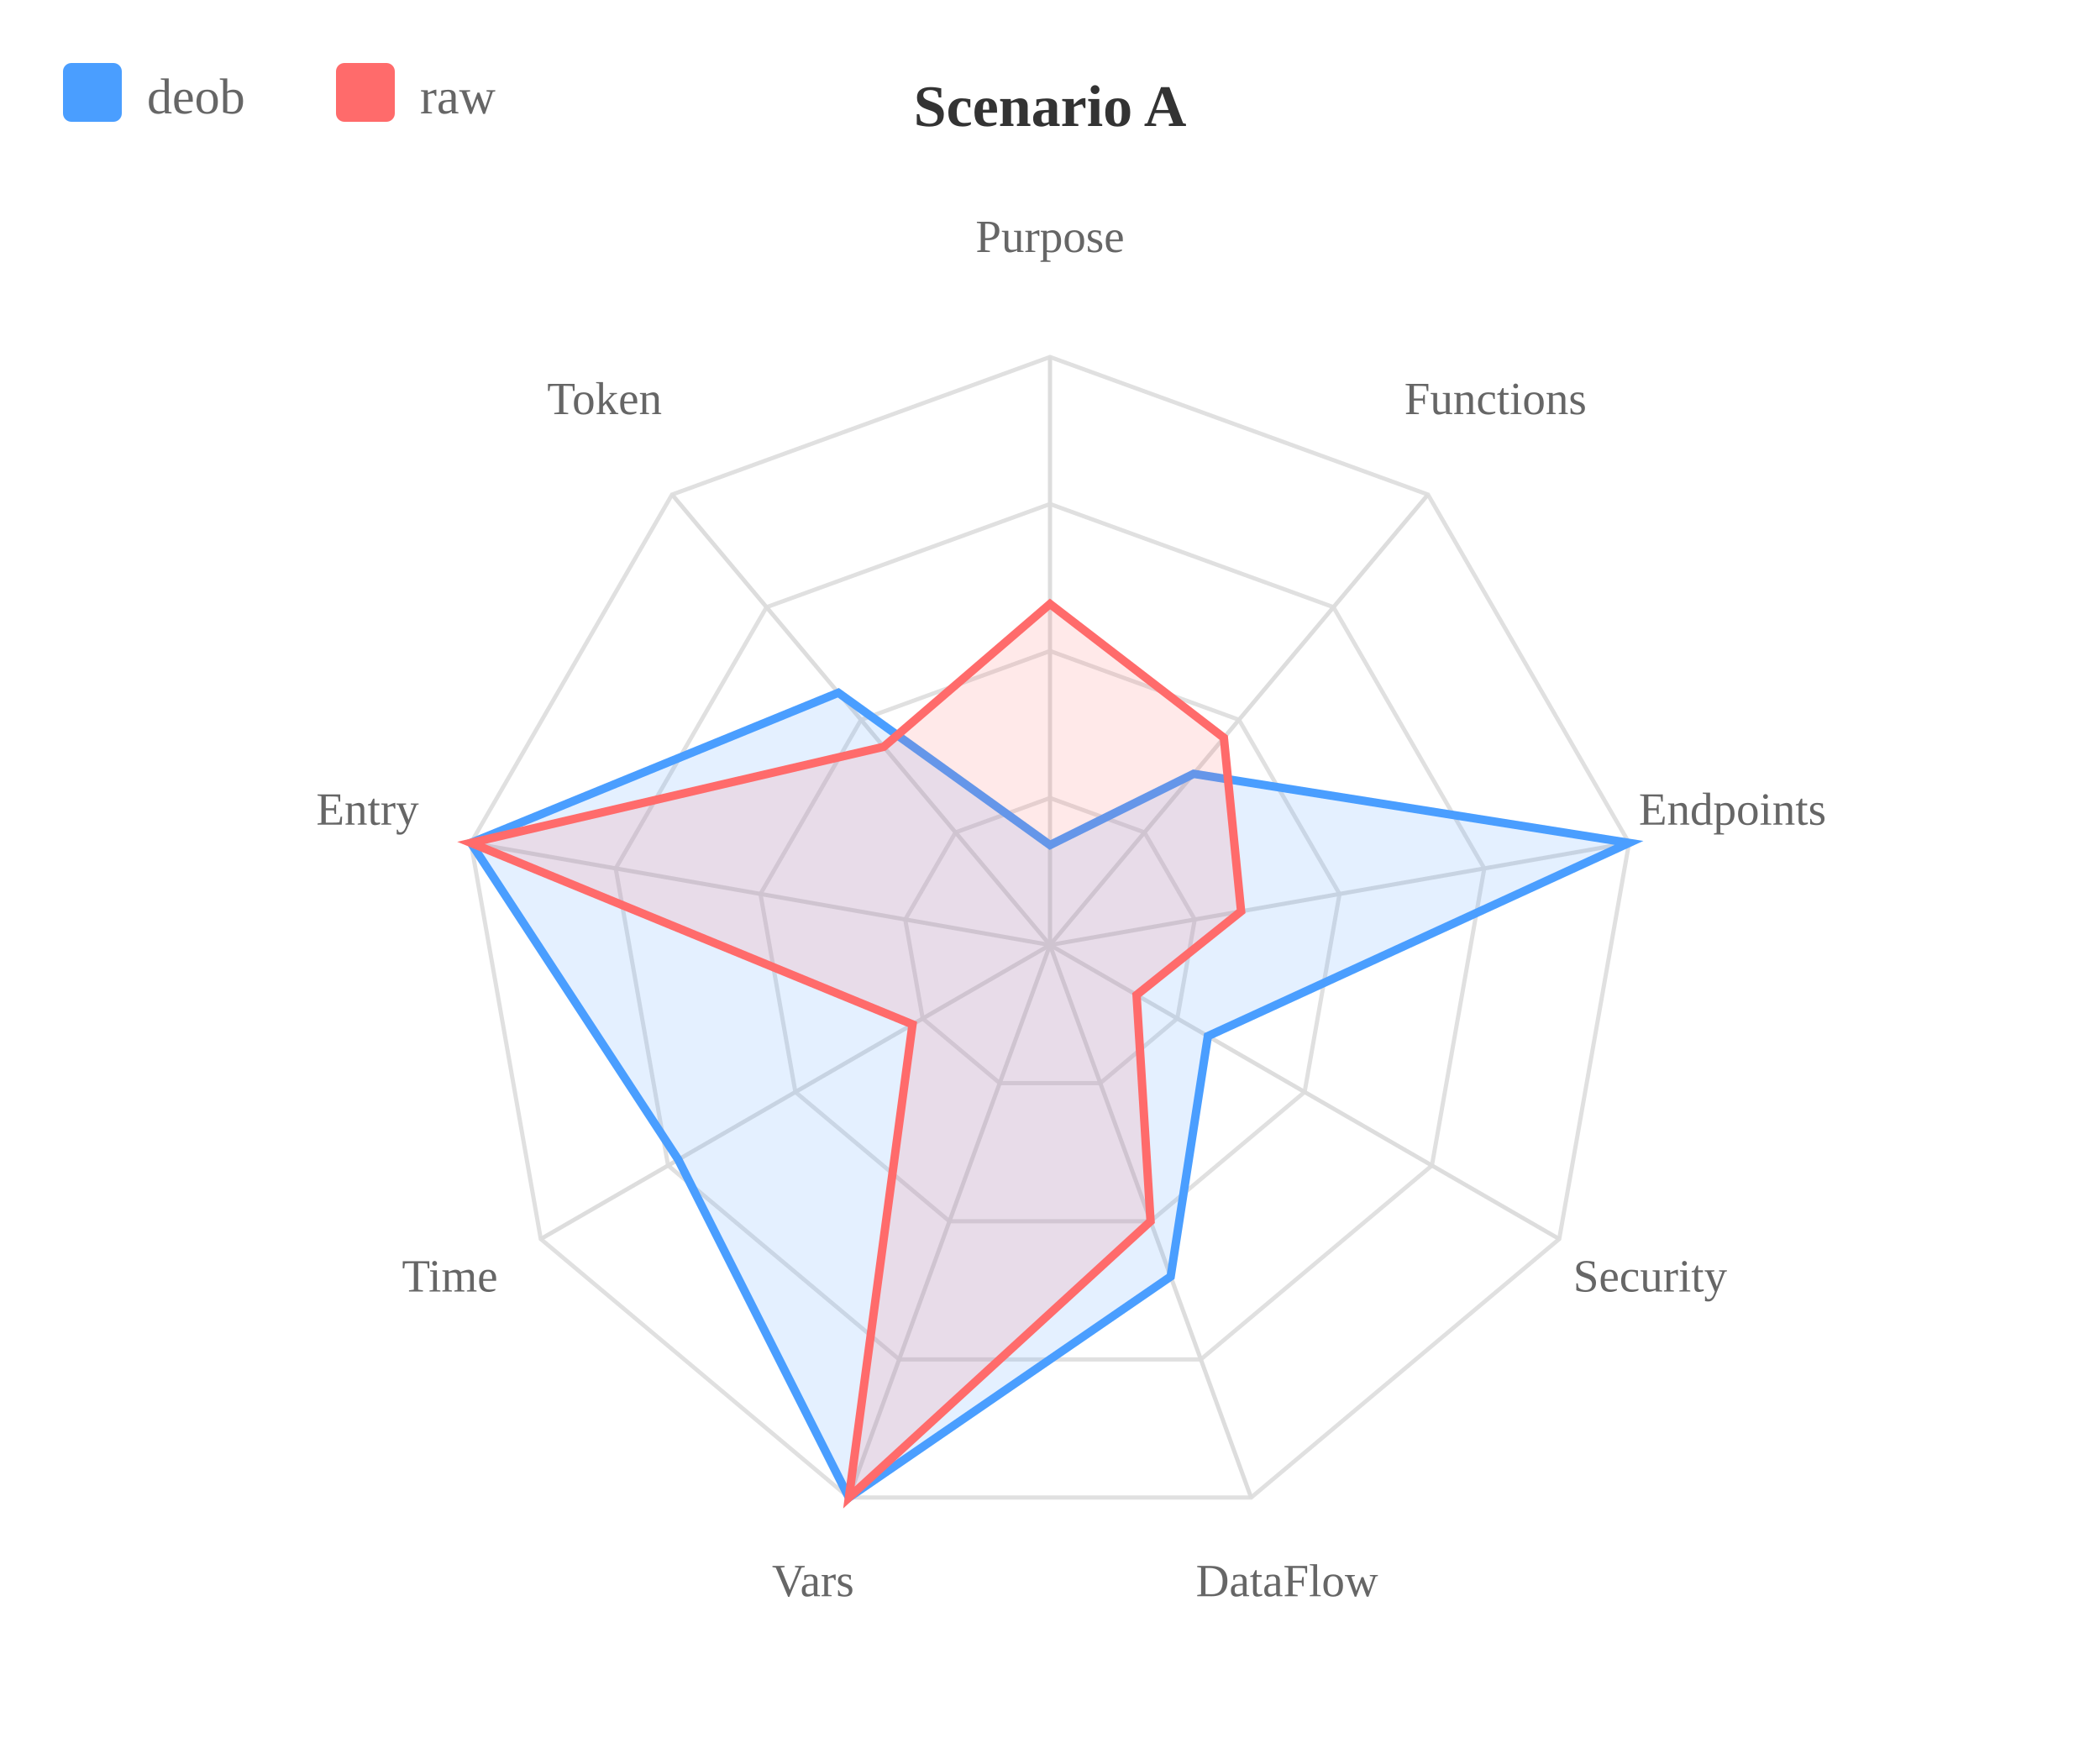
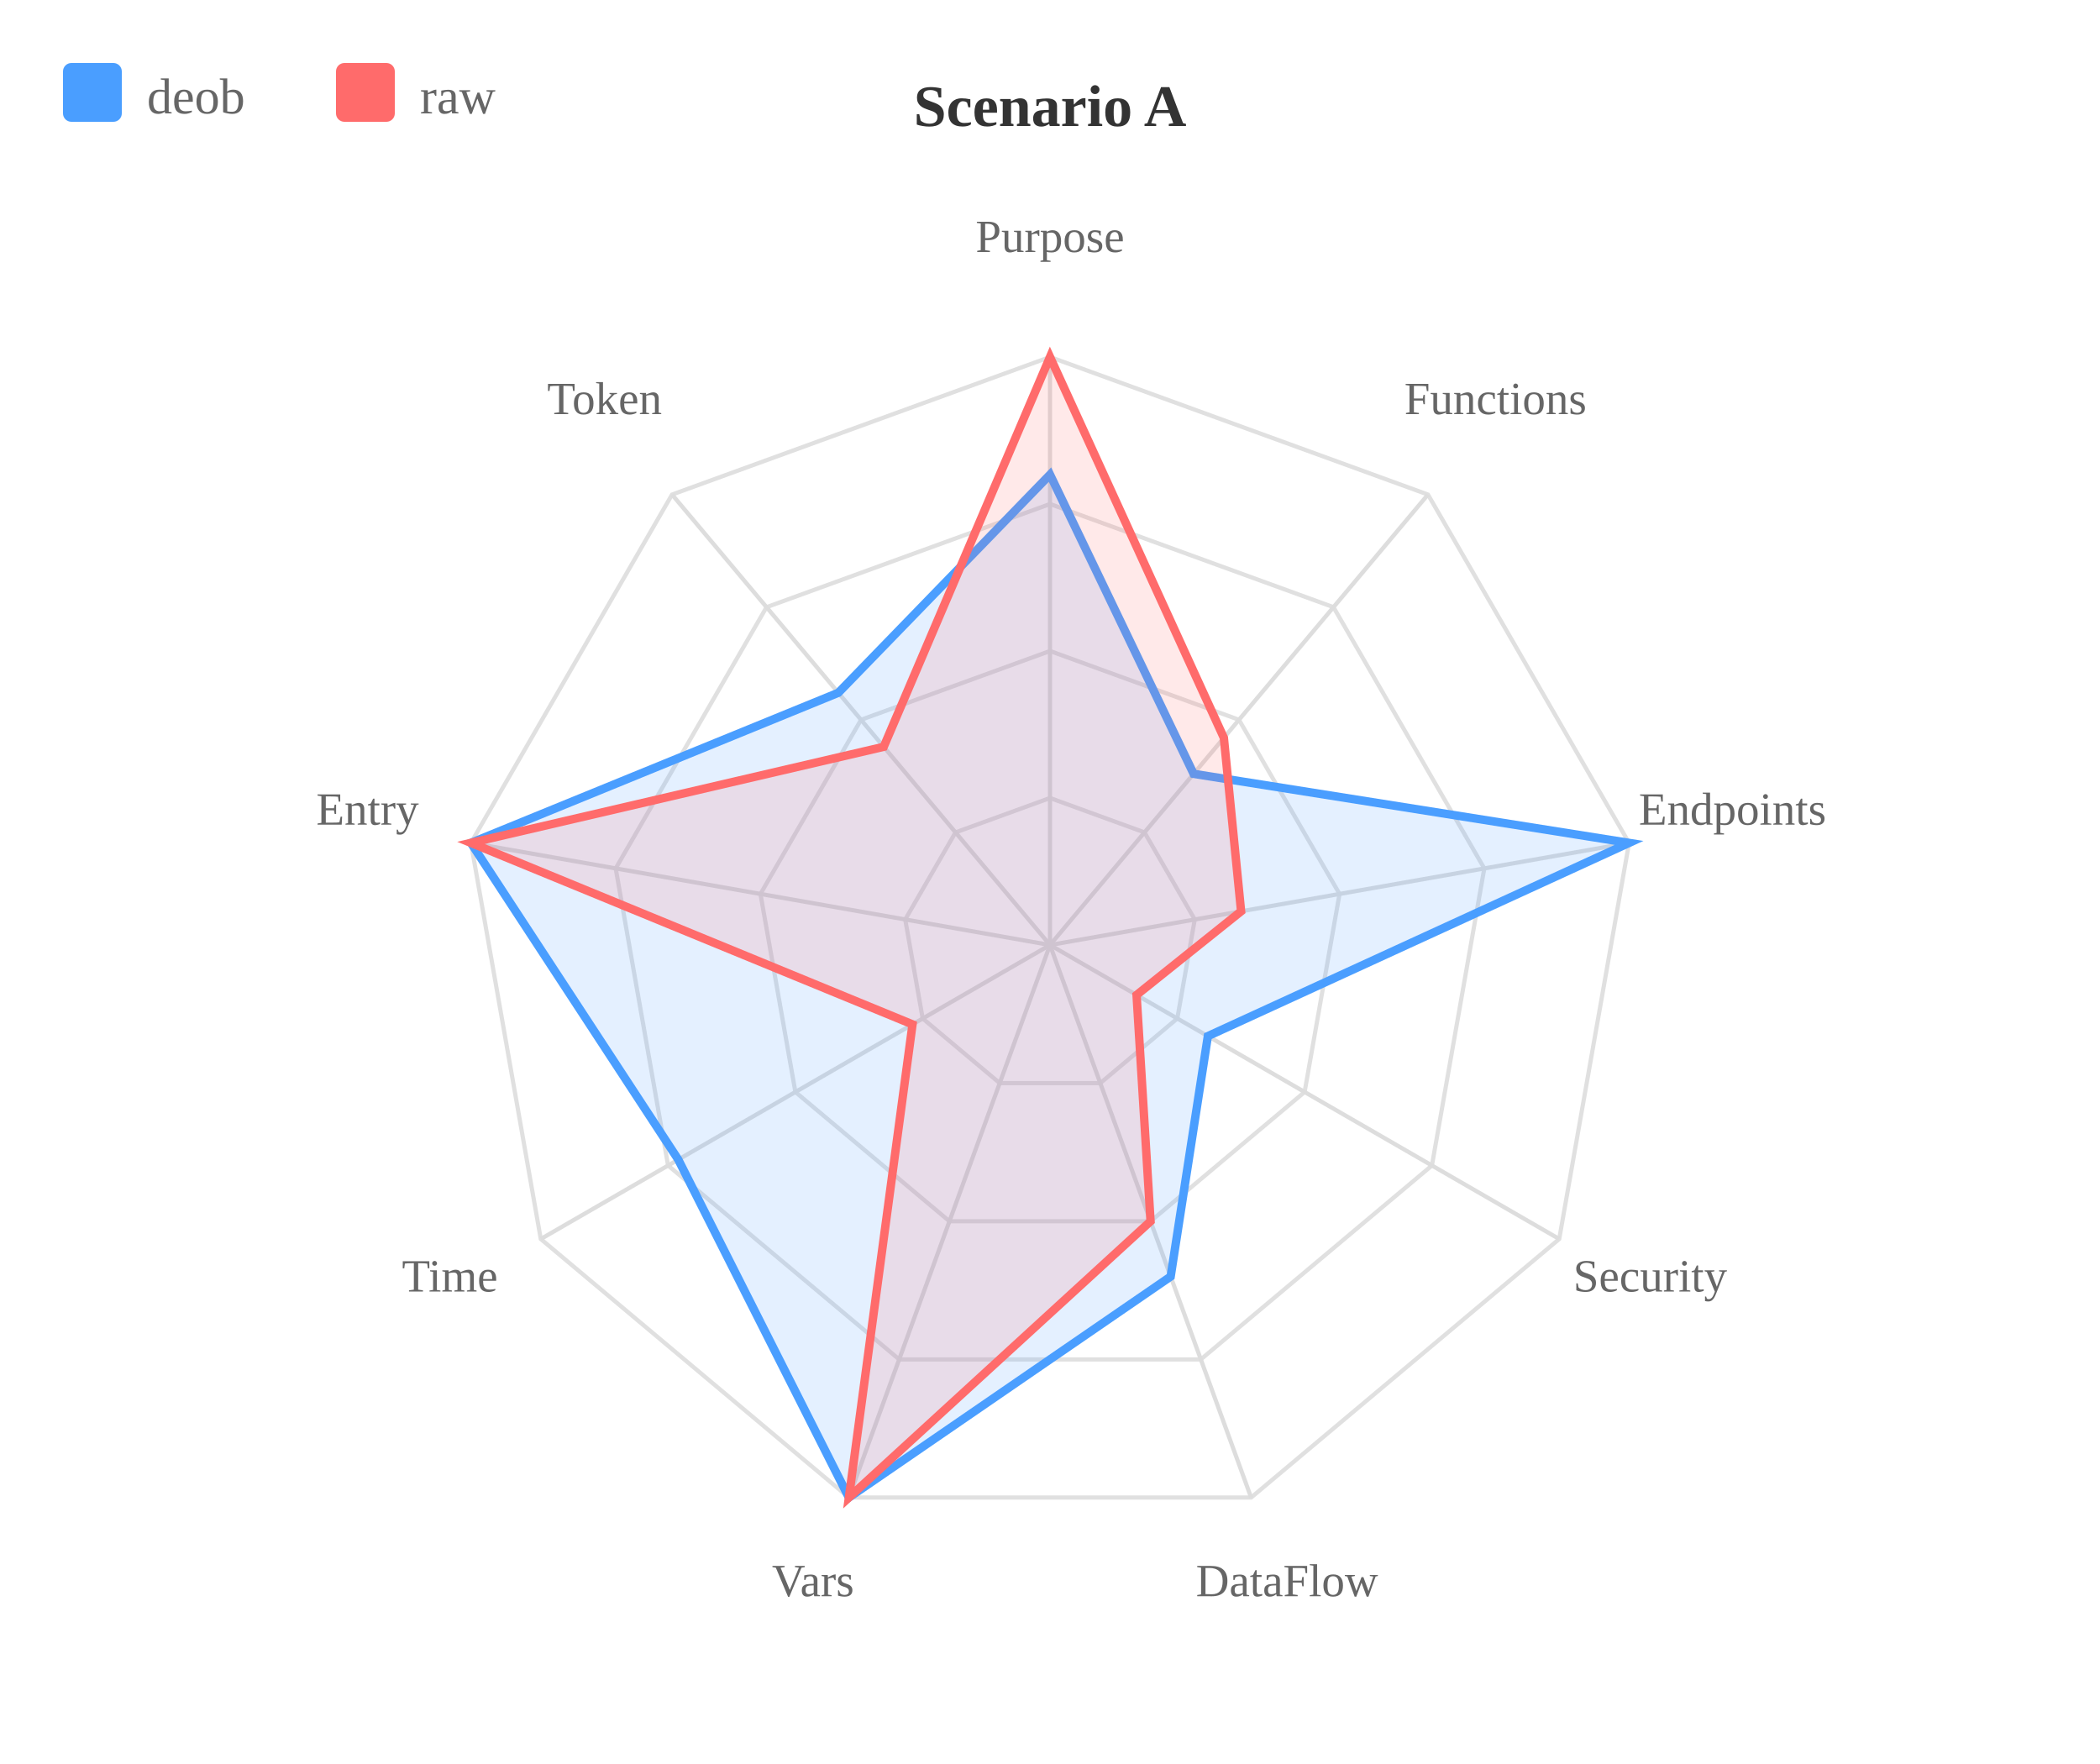
<svg xmlns="http://www.w3.org/2000/svg" width="500" height="420" viewBox="0 0 500 420">
  <text x="250" y="30" text-anchor="middle" font-size="14" font-weight="bold" fill="#333">Scenario A</text>
  <polygon points="250,190 272.498,198.188 284.468,218.922 280.311,242.5 261.971,257.889 238.029,257.889 219.689,242.5 215.532,218.922 227.502,198.188 " fill="none" stroke="#e0e0e0" stroke-width="1" />
  <polygon points="250,155 294.995,171.377 318.937,212.845 310.622,260 273.941,290.778 226.059,290.778 189.378,260 181.063,212.845 205.005,171.377 " fill="none" stroke="#e0e0e0" stroke-width="1" />
  <polygon points="250,120 317.493,144.565 353.405,206.767 340.933,277.5 285.912,323.668 214.088,323.668 159.067,277.5 146.595,206.767 182.507,144.565 " fill="none" stroke="#e0e0e0" stroke-width="1" />
  <polygon points="250,85 339.99,117.754 387.873,200.689 371.244,295 297.883,356.557 202.117,356.557 128.756,295 112.127,200.689 160.01,117.754 " fill="none" stroke="#e0e0e0" stroke-width="1" />
  <line x1="250" y1="225" x2="250" y2="85" stroke="#ddd" />
  <text x="250" y="60" text-anchor="middle" font-size="11" fill="#666">Purpose</text>
  <line x1="250" y1="225" x2="339.99" y2="117.754" stroke="#ddd" />
  <text x="356.06" y="98.603" text-anchor="middle" font-size="11" fill="#666">Functions</text>
  <line x1="250" y1="225" x2="387.873" y2="200.689" stroke="#ddd" />
  <text x="412.493" y="196.348" text-anchor="middle" font-size="11" fill="#666">Endpoints</text>
  <line x1="250" y1="225" x2="371.244" y2="295" stroke="#ddd" />
  <text x="392.894" y="307.5" text-anchor="middle" font-size="11" fill="#666">Security</text>
  <line x1="250" y1="225" x2="297.883" y2="356.557" stroke="#ddd" />
  <text x="306.433" y="380.049" text-anchor="middle" font-size="11" fill="#666">DataFlow</text>
  <line x1="250" y1="225" x2="202.117" y2="356.557" stroke="#ddd" />
  <text x="193.567" y="380.049" text-anchor="middle" font-size="11" fill="#666">Vars</text>
  <line x1="250" y1="225" x2="128.756" y2="295" stroke="#ddd" />
  <text x="107.106" y="307.5" text-anchor="middle" font-size="11" fill="#666">Time</text>
  <line x1="250" y1="225" x2="112.127" y2="200.689" stroke="#ddd" />
  <text x="87.507" y="196.348" text-anchor="middle" font-size="11" fill="#666">Entry</text>
  <line x1="250" y1="225" x2="160.01" y2="117.754" stroke="#ddd" />
  <text x="143.94" y="98.603" text-anchor="middle" font-size="11" fill="#666">Token</text>
-   <polygon points="250,201.2 284.196,184.246 387.873,200.689 287.586,246.7 278.73,303.934 202.117,356.557 161.492,276.1 112.127,200.689 199.605,164.942 " fill="#4a9eff" fill-opacity="0.15" stroke="#4a9eff" stroke-width="2" />
-   <polygon points="250,143.8 291.396,175.667 295.498,216.977 270.611,236.9 273.941,290.778 202.117,356.557 217.264,243.9 112.127,200.689 210.404,177.812 " fill="#ff6b6b" fill-opacity="0.15" stroke="#ff6b6b" stroke-width="2" />
+   <polygon points="250,113 284.196,184.246 387.873,200.689 287.586,246.7 278.73,303.934 202.117,356.557 161.492,276.1 112.127,200.689 199.605,164.942 " fill="#4a9eff" fill-opacity="0.15" stroke="#4a9eff" stroke-width="2" />
+   <polygon points="250,85 291.396,175.667 295.498,216.977 270.611,236.9 273.941,290.778 202.117,356.557 217.264,243.9 112.127,200.689 210.404,177.812 " fill="#ff6b6b" fill-opacity="0.15" stroke="#ff6b6b" stroke-width="2" />
  <rect x="15" y="15" width="14" height="14" fill="#4a9eff" rx="2" />
  <text x="35" y="27" font-size="12" fill="#666">deob</text>
  <rect x="80" y="15" width="14" height="14" fill="#ff6b6b" rx="2" />
  <text x="100" y="27" font-size="12" fill="#666">raw</text>
</svg>
